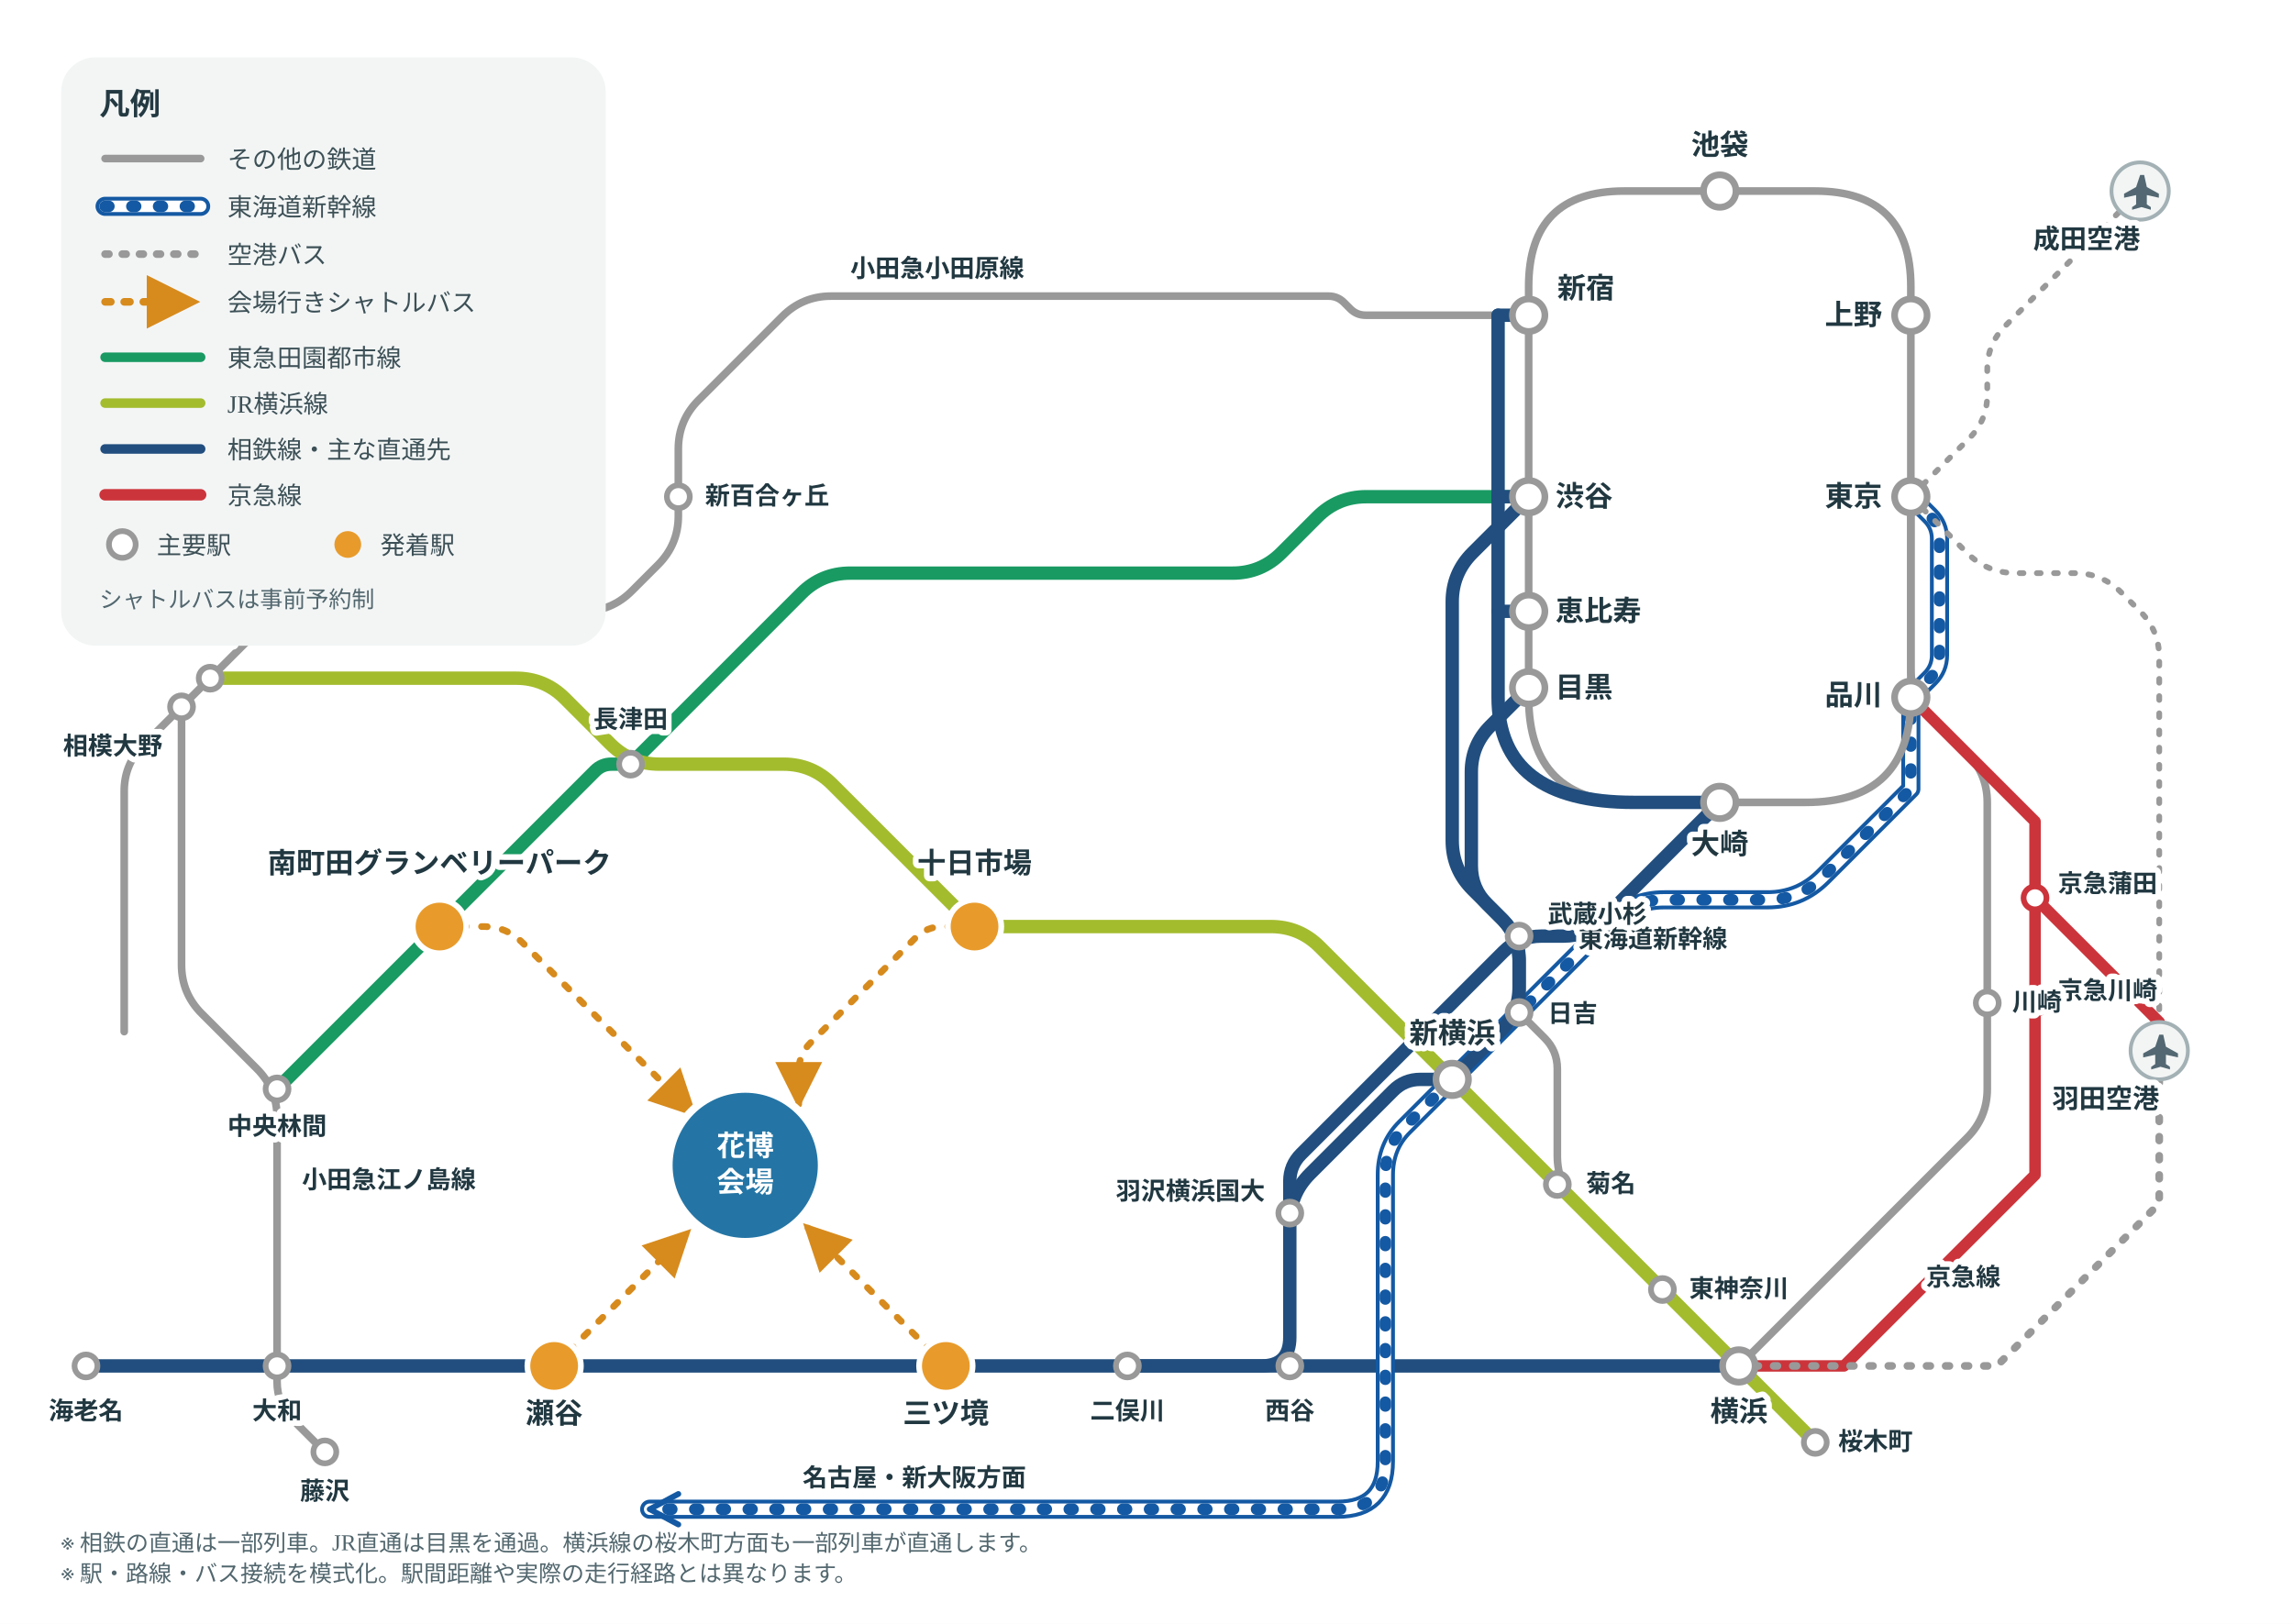
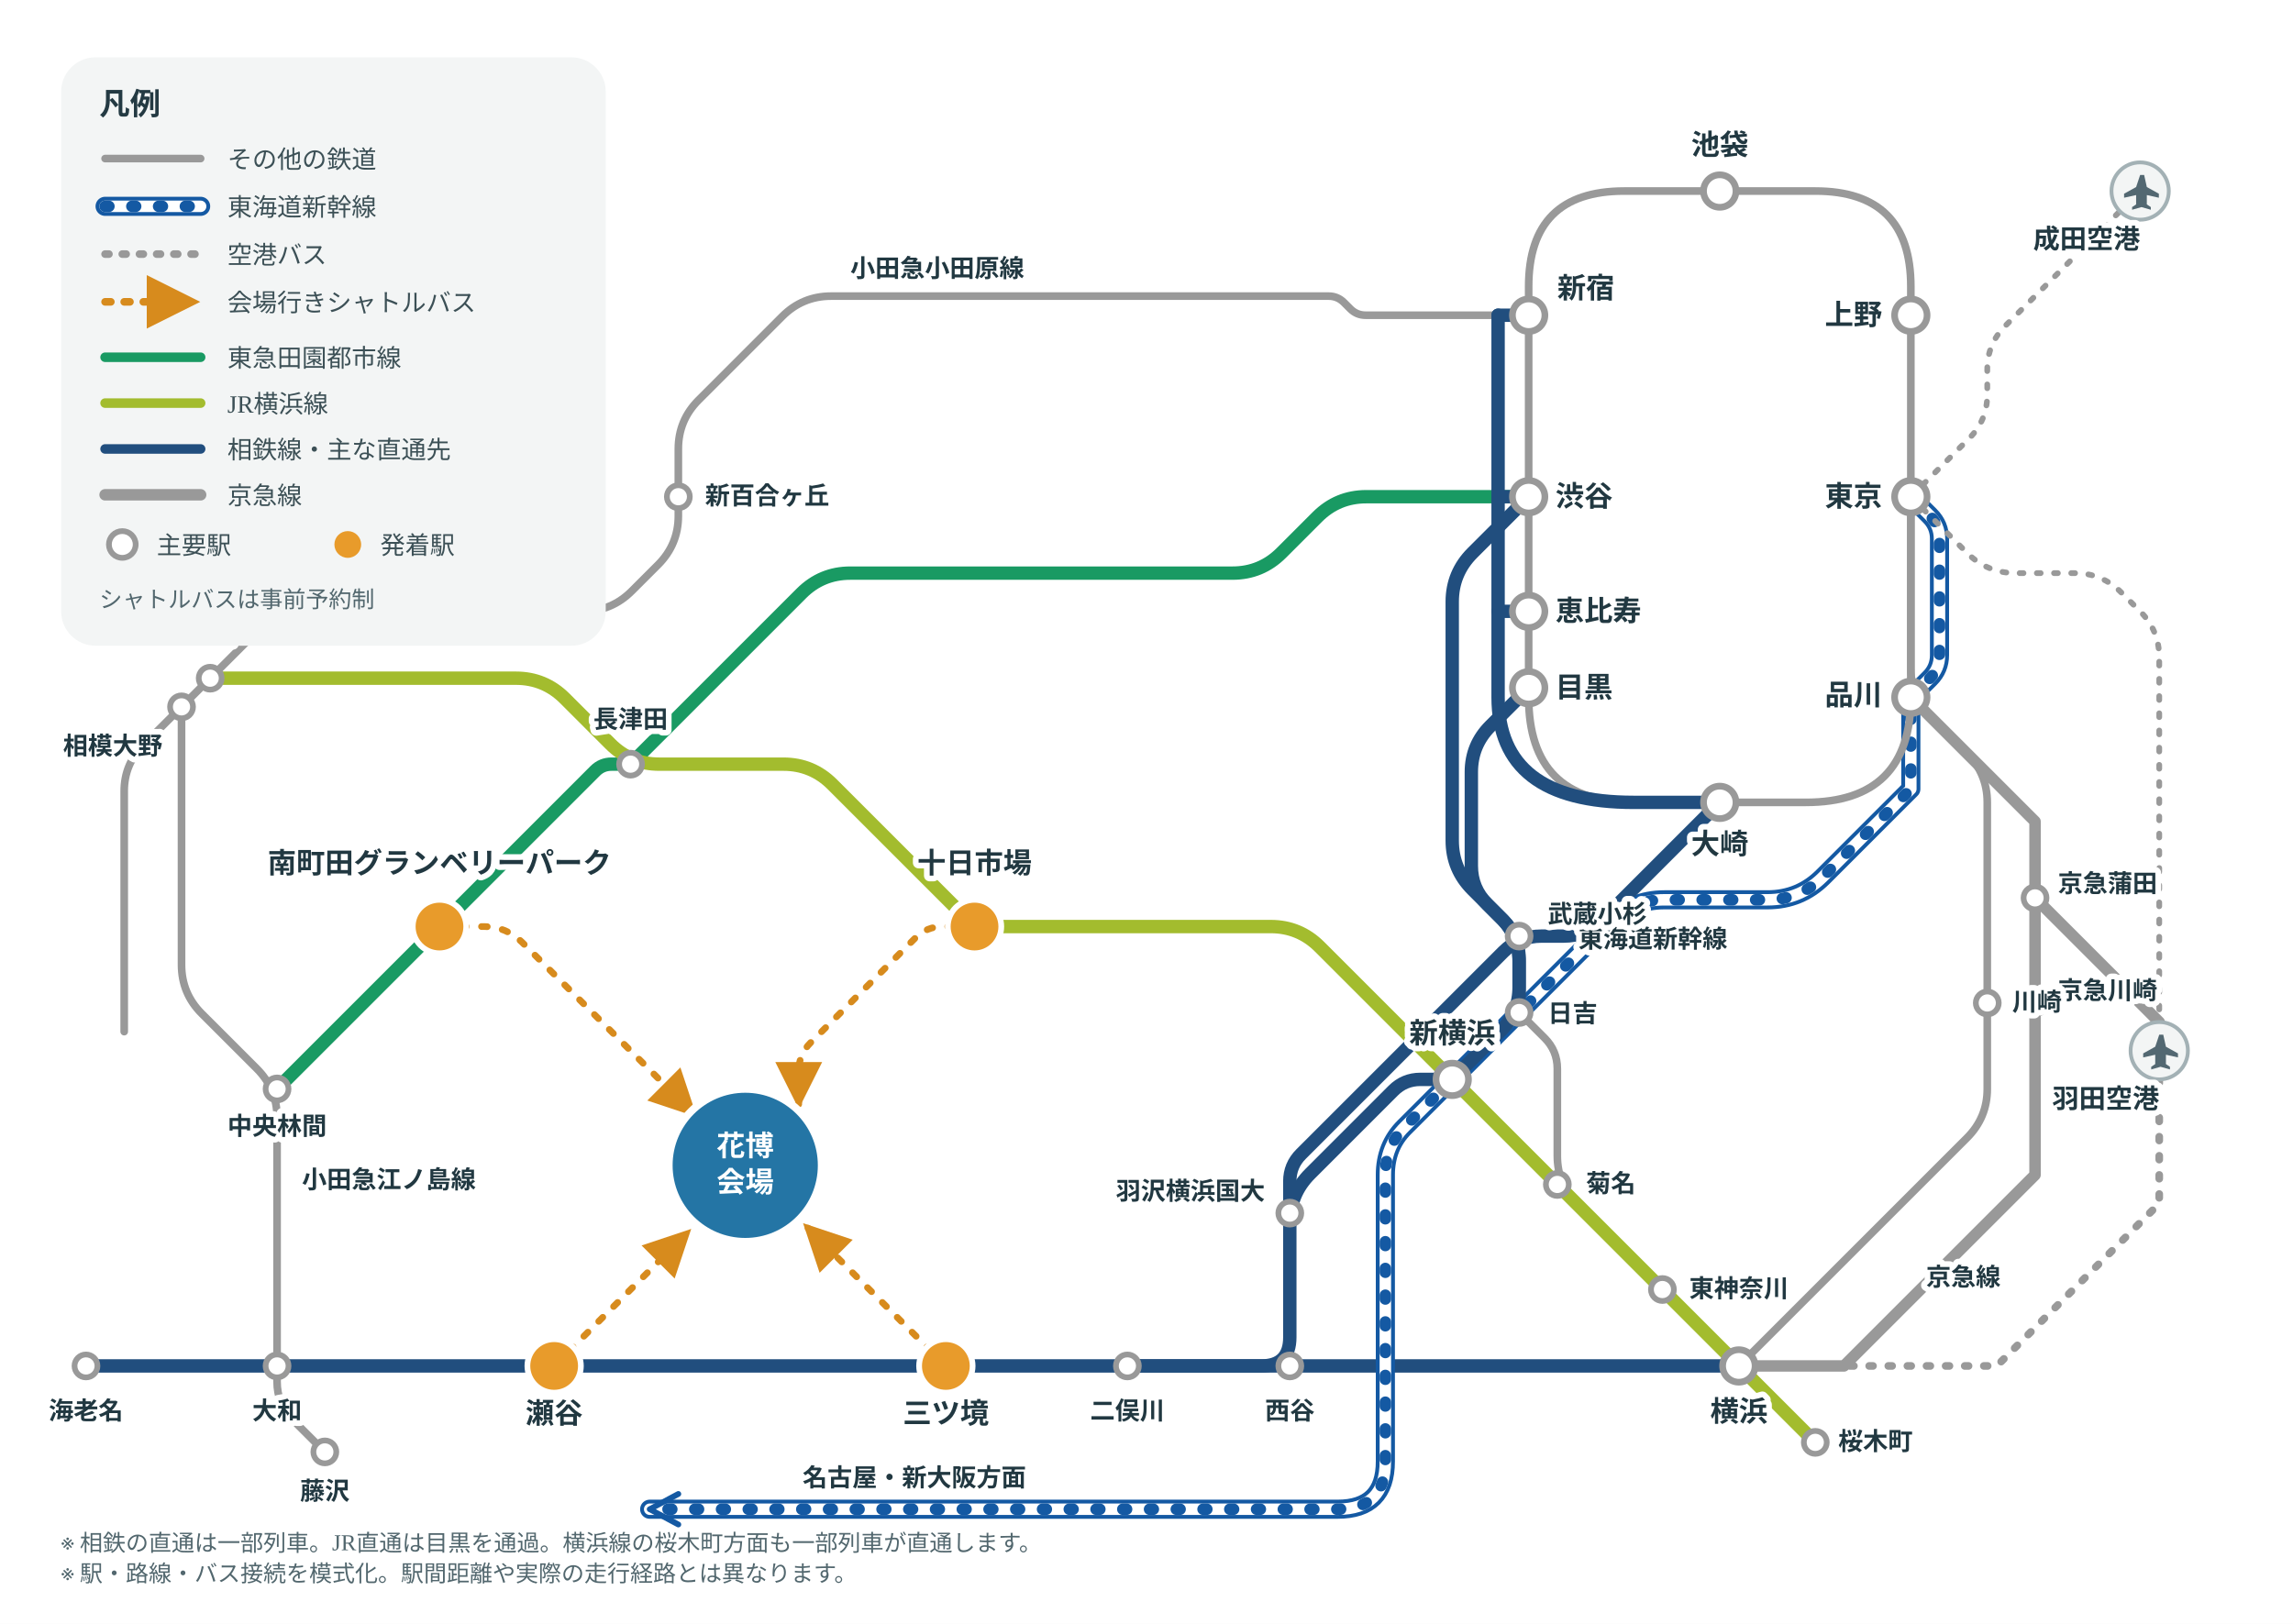
<svg xmlns="http://www.w3.org/2000/svg" id="diagram" viewBox="0 0 1200 850" role="img" aria-labelledby="map-title map-desc">
  <style>  .rail { fill: none; stroke-linejoin: round; stroke-linecap: round; }
  .label { font-size: 15px; font-weight: 700; fill: #213841; paint-order: stroke; stroke: #fff; stroke-width: 6px; stroke-linejoin: round; }
  .label.small { font-size: 13px; }
  .label.airport { font-size: 14px; }
  .legend-title { font-size: 16px; font-weight: 700; fill: #243a43; }
  .legend-label { font-size: 13px; fill: #3c5056; }
  .footnote { font-size: 12px; fill: #52676e; }
  .destination { font-size: 15px; font-weight: 700; fill: #fff; text-anchor: middle; }
</style>
  <defs>
    <marker id="arrow" viewBox="0 0 10 10" refX="9" refY="5" markerWidth="7" markerHeight="7" orient="auto-start-reverse">
      <path d="M0 0 L10 5 L0 10 Z" fill="#d78b1d" />
    </marker>
    <g id="plane" fill="#536872">
      <path d="M0 -12 L3 -12 L5 -3 L14 2 L14 5 L5 3 L5 10 L8 12 L8 14 L1 12 L-6 14 L-6 12 L-3 10 L-3 3 L-12 5 L-12 2 L-3 -3 Z" />
    </g>
  </defs>
  <rect width="1200" height="850" fill="#fff" />
  <g id="routes">
    <path d="M 795 530 L 808.33 543.33 Q 815 550 815.00 559.43 L 815.00 605.00 Q 815 620 825.61 630.61 L 910 715" stroke="#999999" stroke-width="4" class="rail" />
    <path d="M 95 370 L 110 355 L 134.39 330.61 Q 145 320 160.00 320.00 L 305.00 320.00 Q 320 320 330.61 309.39 L 344.39 295.61 Q 355 285 355.00 270.00 L 355.00 235.00 Q 355 220 365.61 209.39 L 409.39 165.61 Q 420 155 435.00 155.00 L 695.29 155.00 Q 700 155 703.33 158.33 L 706.67 161.67 Q 710 165 714.71 165.00 L 800 165" stroke="#999999" stroke-width="4" class="rail" />
    <path d="M 95 370 L 75.00 390.00 Q 65 400 65.00 414.14 L 65 540" stroke="#999999" stroke-width="4" class="rail" />
    <path d="M 95 370 L 95.00 505.00 Q 95 520 105.61 530.61 L 134.39 559.39 Q 145 570 145.00 585.00 L 145.00 723.21 Q 145 735 153.33 743.33 L 170 760" stroke="#999999" stroke-width="4" class="rail" />
    <path d="M 1000 260 L 1000.00 350.00 Q 1000 365 1010.61 375.61 L 1029.39 394.39 Q 1040 405 1040.00 420.00 L 1040.00 570.00 Q 1040 585 1029.39 595.61 L 910 715" stroke="#999999" stroke-width="4" class="rail" />
    <path d="M 760 565 L 842 483 Q 854 471 871 471 L 925 471 Q 942 471 954 459 L 1000 413 L 1000 365" stroke="#1459a3" stroke-width="10" class="rail" />
    <path d="M 760 565 L 842 483 Q 854 471 871 471 L 925 471 Q 942 471 954 459 L 1000 413 L 1000 365" stroke="#fff" stroke-width="6" class="rail" />
    <path d="M 760 565 L 842 483 Q 854 471 871 471 L 925 471 Q 942 471 954 459 L 1000 413 L 1000 365" stroke="#1459a3" stroke-width="6" stroke-dasharray="2 12" class="rail" />
    <path d="M 1000 365 L 1010.00 355.00 Q 1015 350 1015.00 342.93 L 1015.00 282.07 Q 1015 275 1010.00 270.00 L 1000 260" stroke="#1459a3" stroke-width="10" class="rail" />
    <path d="M 1000 365 L 1010.00 355.00 Q 1015 350 1015.00 342.93 L 1015.00 282.07 Q 1015 275 1010.00 270.00 L 1000 260" stroke="#fff" stroke-width="6" class="rail" />
    <path d="M 1000 365 L 1010.00 355.00 Q 1015 350 1015.00 342.93 L 1015.00 282.07 Q 1015 275 1010.00 270.00 L 1000 260" stroke="#1459a3" stroke-width="6" stroke-dasharray="2 12" class="rail" />
    <path d="M 1000 260 L 1030.57 229.43 Q 1040 220 1040.00 206.67 L 1040.00 193.33 Q 1040 180 1049.43 170.57 L 1120 100" stroke="#999999" stroke-width="3" class="rail" stroke-dasharray="2 7" />
    <path d="M 1000 260 L 1029.39 289.39 Q 1040 300 1055.00 300.00 L 1085.86 300.00 Q 1100 300 1110.00 310.00 L 1120.00 320.00 Q 1130 330 1130.00 344.14 L 1130 550" stroke="#999999" stroke-width="3" class="rail" stroke-dasharray="2 7" />
    <path d="M 850 100 H 950 Q 1000 100 1000 150 V 365 Q 1000 420 945 420 H 855 Q 800 420 800 365 V 150 Q 800 100 850 100 Z" stroke="#999999" stroke-width="4" class="rail" />
    <path d="M 800 260 L 715.00 260.00 Q 700 260 689.39 270.61 L 670.61 289.39 Q 660 300 645.00 300.00 L 445.00 300.00 Q 430 300 419.39 310.61 L 333.54 396.46 Q 330 400 325.00 400.00 L 320.00 400.00 Q 315 400 311.46 403.54 L 230 485 L 145 570" stroke="#199a63" stroke-width="7" class="rail" />
    <path d="M 110 355 L 270.00 355.00 Q 285 355 295.61 365.61 L 319.39 389.39 Q 330 400 345.00 400.00 L 410.00 400.00 Q 425 400 435.61 410.61 L 499.39 474.39 Q 510 485 525.00 485.00 L 665.00 485.00 Q 680 485 690.61 495.61 L 760 565 L 815 620 L 870 675 L 910 715 L 950 755" stroke="#a3bc2e" stroke-width="7" class="rail" />
    <path d="M 45 715 L 145 715 L 290 715 L 495 715 L 590 715 L 675 715 L 910 715" stroke="#214e7e" stroke-width="7" class="rail" />
    <path d="M 590 715 L 660.00 715.00 Q 675 715 675.00 700.00 L 675.00 640.00 Q 675 625 685.61 614.39 L 729.11 570.89 Q 735 565 743.33 565.00 L 760 565" stroke="#214e7e" stroke-width="7" class="rail" />
    <path d="M 760 565 L 785.57 539.43 Q 795 530 795.00 516.67 L 795.00 503.33 Q 795 490 785.57 480.57 L 770.61 465.61 Q 760 455 760.00 440.00 L 760.00 315.00 Q 760 300 770.61 289.39 L 800 260" stroke="#214e7e" stroke-width="7" class="rail" />
    <path d="M 795 530 L 795.00 501.79 Q 795 490 786.67 481.67 L 778.33 473.33 Q 770 465 770.00 453.21 L 770.00 404.14 Q 770 390 780.00 380.00 L 800 360" stroke="#214e7e" stroke-width="7" class="rail" />
    <path d="M 675 635 L 675.00 618.33 Q 675 610 680.89 604.11 L 786.75 498.25 Q 795 490 806.67 490.00 L 818.33 490.00 Q 830 490 838.25 481.75 L 900 420" stroke="#214e7e" stroke-width="7" class="rail" />
    <path d="M 900 420 H 855 Q 784 420 784 365 V 165" stroke="#214e7e" stroke-width="7" class="rail" />
    <path d="M 784 320 L 800 320" stroke="#214e7e" stroke-width="7" class="rail" />
    <path d="M 784 260 L 800 260" stroke="#214e7e" stroke-width="7" class="rail" />
    <path d="M 784 165 L 800 165" stroke="#214e7e" stroke-width="7" class="rail" />
-     <path d="M 1000 365 L 1065 430 L 1065 470 L 1065 525 L 1065 615 L 965 715 L 910 715 M 1065 470 L 1130 535" stroke="#cc343b" stroke-width="6" class="rail" />
+     <path d="M 1000 365 L 1065 430 L 1065 470 L 1065 525 L 1065 615 L 965 715 L 910 715 M 1065 470 L 1130 535" stroke="#999999" stroke-width="6" class="rail" />
    <path d="M 1130 565 L 1130 630 L 1045 715 L 910 715" stroke="#999999" stroke-width="4" stroke-dasharray="2 8" class="rail" />
  </g>
  <g id="shinkansen-west">
    <path d="M 760 565 L 735 590 Q 725 600 725 615 L 725 765 Q 725 790 700 790 L 340 790" stroke="#1459a3" stroke-width="10" class="rail" />
    <path d="M 760 565 L 735 590 Q 725 600 725 615 L 725 765 Q 725 790 700 790 L 340 790" stroke="#fff" stroke-width="6" class="rail" />
    <path d="M 760 565 L 735 590 Q 725 600 725 615 L 725 765 Q 725 790 700 790 L 340 790" stroke="#1459a3" stroke-width="6" stroke-dasharray="2 12" class="rail" />
    <path d="M 340 790 L 355 782 M 340 790 L 355 798" fill="none" stroke="#1459a3" stroke-width="3" stroke-linecap="round" />
  </g>
  <g id="shuttles">
    <path d="M 230 485 L 253.33 485.00 Q 265 485 273.25 493.25 L 363 583" fill="none" stroke="#d78b1d" stroke-width="3.5" stroke-dasharray="3 8" stroke-linecap="round" marker-end="url(#arrow)" />
    <path d="M 510 485 L 493.33 485.00 Q 485 485 479.11 490.89 L 424.13 545.87 Q 418 552 418.00 560.67 L 418 578" fill="none" stroke="#d78b1d" stroke-width="3.5" stroke-dasharray="3 8" stroke-linecap="round" marker-end="url(#arrow)" />
    <path d="M 290 715 L 360 645" fill="none" stroke="#d78b1d" stroke-width="3.5" stroke-dasharray="3 8" stroke-linecap="round" marker-end="url(#arrow)" />
    <path d="M 495 715 L 422 642" fill="none" stroke="#d78b1d" stroke-width="3.5" stroke-dasharray="3 8" stroke-linecap="round" marker-end="url(#arrow)" />
  </g>
  <g id="stations">
-     <circle cx="1065" cy="470" r="6" fill="#fff" stroke="#cc343b" stroke-width="3" />
-     <circle cx="1065" cy="525" r="6" fill="#fff" stroke="#cc343b" stroke-width="3" />
+     <circle cx="1065" cy="470" r="6" fill="#fff" stroke="#999999" stroke-width="3" />
+     <circle cx="1065" cy="525" r="6" fill="#fff" stroke="#999999" stroke-width="3" />
    <circle cx="900" cy="100" r="8.5" fill="#fff" stroke="#999999" stroke-width="3.5" />
    <circle cx="800" cy="165" r="8.5" fill="#fff" stroke="#999999" stroke-width="3.5" />
    <circle cx="800" cy="260" r="8.5" fill="#fff" stroke="#999999" stroke-width="3.5" />
    <circle cx="800" cy="320" r="8.5" fill="#fff" stroke="#999999" stroke-width="3.5" />
    <circle cx="800" cy="360" r="8.5" fill="#fff" stroke="#999999" stroke-width="3.5" />
    <circle cx="900" cy="420" r="8.5" fill="#fff" stroke="#999999" stroke-width="3.5" />
    <circle cx="1000" cy="365" r="8.5" fill="#fff" stroke="#999999" stroke-width="3.5" />
    <circle cx="1000" cy="260" r="8.5" fill="#fff" stroke="#999999" stroke-width="3.5" />
    <circle cx="1000" cy="165" r="8.5" fill="#fff" stroke="#999999" stroke-width="3.5" />
    <circle cx="760" cy="565" r="8.5" fill="#fff" stroke="#999999" stroke-width="3.5" />
    <circle cx="910" cy="715" r="8.5" fill="#fff" stroke="#999999" stroke-width="3.5" />
    <circle cx="110" cy="355" r="6" fill="#fff" stroke="#999999" stroke-width="3" />
    <circle cx="330" cy="400" r="6" fill="#fff" stroke="#999999" stroke-width="3" />
    <circle cx="145" cy="570" r="6" fill="#fff" stroke="#999999" stroke-width="3" />
    <circle cx="45" cy="715" r="6" fill="#fff" stroke="#999999" stroke-width="3" />
    <circle cx="145" cy="715" r="6" fill="#fff" stroke="#999999" stroke-width="3" />
    <circle cx="590" cy="715" r="6" fill="#fff" stroke="#999999" stroke-width="3" />
    <circle cx="675" cy="715" r="6" fill="#fff" stroke="#999999" stroke-width="3" />
    <circle cx="675" cy="635" r="6" fill="#fff" stroke="#999999" stroke-width="3" />
    <circle cx="815" cy="620" r="6" fill="#fff" stroke="#999999" stroke-width="3" />
    <circle cx="870" cy="675" r="6" fill="#fff" stroke="#999999" stroke-width="3" />
    <circle cx="950" cy="755" r="6" fill="#fff" stroke="#999999" stroke-width="3" />
    <circle cx="795" cy="490" r="6" fill="#fff" stroke="#999999" stroke-width="3" />
    <circle cx="795" cy="530" r="6" fill="#fff" stroke="#999999" stroke-width="3" />
    <circle cx="1040" cy="525" r="6" fill="#fff" stroke="#999999" stroke-width="3" />
    <circle cx="95" cy="370" r="6" fill="#fff" stroke="#999999" stroke-width="3" />
    <circle cx="355" cy="260" r="6" fill="#fff" stroke="#999999" stroke-width="3" />
    <circle cx="170" cy="760" r="6" fill="#fff" stroke="#999999" stroke-width="3" />
    <circle cx="230" cy="485" r="14" fill="#e89b2b" stroke="#fff" stroke-width="3" />
    <circle cx="510" cy="485" r="14" fill="#e89b2b" stroke="#fff" stroke-width="3" />
    <circle cx="290" cy="715" r="14" fill="#e89b2b" stroke="#fff" stroke-width="3" />
    <circle cx="495" cy="715" r="14" fill="#e89b2b" stroke="#fff" stroke-width="3" />
    <circle cx="390" cy="610" r="40" fill="#2475a5" stroke="#fff" stroke-width="4" />
    <circle cx="1120" cy="100" r="15" fill="#f3f5f5" stroke="#a3b1b5" stroke-width="2" />
    <use href="#plane" transform="translate(1120,100) scale(.7)" />
    <circle cx="1130" cy="550" r="15" fill="#f3f5f5" stroke="#a3b1b5" stroke-width="2" />
    <use href="#plane" transform="translate(1130,550) scale(.7)" />
  </g>
  <g id="labels">
    <text x="1077" y="467" class="label small">京急蒲田</text>
    <text x="1077" y="523" class="label small">京急川崎</text>
-     <text x="1008" y="673" class="label small" fill="#cc343b">京急線</text>
+     <text x="1008" y="673" class="label small" fill="#999999">京急線</text>
    <text x="826" y="496" class="label small">東海道新幹線</text>
    <text x="420" y="778" class="label small">名古屋・新大阪方面</text>
    <text x="900" y="81" text-anchor="middle" class="label">池袋</text>
    <text x="815" y="156" text-anchor="start" class="label">新宿</text>
    <text x="814" y="265" text-anchor="start" class="label">渋谷</text>
    <text x="814" y="325" text-anchor="start" class="label">恵比寿</text>
    <text x="814" y="365" text-anchor="start" class="label">目黒</text>
    <text x="900" y="447" text-anchor="middle" class="label">大崎</text>
    <text x="985" y="369" text-anchor="end" class="label">品川</text>
    <text x="985" y="265" text-anchor="end" class="label">東京</text>
    <text x="985" y="170" text-anchor="end" class="label">上野</text>
    <text x="760" y="546" text-anchor="middle" class="label">新横浜</text>
    <text x="910" y="744" text-anchor="middle" class="label">横浜</text>
    <text x="110" y="336" text-anchor="middle" class="label small">町田</text>
    <text x="330" y="381" text-anchor="middle" class="label small">長津田</text>
    <text x="145" y="594" text-anchor="middle" class="label small">中央林間</text>
    <text x="45" y="743" text-anchor="middle" class="label small">海老名</text>
    <text x="145" y="743" text-anchor="middle" class="label small">大和</text>
    <text x="590" y="743" text-anchor="middle" class="label small">二俣川</text>
    <text x="675" y="743" text-anchor="middle" class="label small">西谷</text>
    <text x="662" y="628" text-anchor="end" class="label small">羽沢横浜国大</text>
    <text x="830" y="624" text-anchor="start" class="label small">菊名</text>
    <text x="884" y="679" text-anchor="start" class="label small">東神奈川</text>
    <text x="962" y="759" text-anchor="start" class="label small">桜木町</text>
    <text x="810" y="483" text-anchor="start" class="label small">武蔵小杉</text>
    <text x="810" y="535" text-anchor="start" class="label small">日吉</text>
    <text x="1053" y="529" text-anchor="start" class="label small">川崎</text>
    <text x="85" y="395" text-anchor="end" class="label small">相模大野</text>
    <text x="369" y="264" text-anchor="start" class="label small">新百合ヶ丘</text>
    <text x="170" y="785" text-anchor="middle" class="label small">藤沢</text>
    <text x="230" y="457" text-anchor="middle" class="label">南町田グランベリーパーク</text>
    <text x="510" y="457" text-anchor="middle" class="label">十日市場</text>
    <text x="290" y="745" text-anchor="middle" class="label">瀬谷</text>
    <text x="495" y="745" text-anchor="middle" class="label">三ツ境</text>
    <text x="445" y="145" class="label small">小田急小田原線</text>
    <text x="158" y="622" class="label small">小田急江ノ島線</text>
    <text x="390" y="605" class="destination">花博</text>
    <text x="390" y="624" class="destination">会場</text>
    <text x="1120" y="130" text-anchor="end" class="label airport">成田空港</text>
    <text x="1130" y="580" text-anchor="end" class="label airport">羽田空港</text>
  </g>
  <g id="legend">
    <rect x="32" y="30" width="285" height="308" rx="18" fill="#f3f5f5" />
    <text x="52" y="60" class="legend-title">凡例</text>
    <path d="M55 83 H105" stroke="#999" stroke-width="4" class="rail" />
    <text x="119" y="88" class="legend-label">その他の鉄道</text>
    <path d="M55 108 H105" stroke="#1459a3" stroke-width="10" class="rail" />
    <path d="M55 108 H105" stroke="#fff" stroke-width="6" class="rail" />
    <path d="M55 108 H105" stroke="#1459a3" stroke-width="6" stroke-dasharray="2 12" class="rail" />
    <text x="119" y="113" class="legend-label">東海道新幹線</text>
    <path d="M55 133 H105" stroke="#999" stroke-width="4" stroke-dasharray="2 7" class="rail" />
    <text x="119" y="138" class="legend-label">空港バス</text>
    <path d="M55 158 H102" stroke="#d78b1d" stroke-width="4" stroke-dasharray="3 7" marker-end="url(#arrow)" class="rail" />
    <text x="119" y="163" class="legend-label">会場行きシャトルバス</text>
    <path d="M55 187 H105" stroke="#199a63" stroke-width="5" class="rail" />
    <text x="119" y="192" class="legend-label">東急田園都市線</text>
    <path d="M55 211 H105" stroke="#a3bc2e" stroke-width="5" class="rail" />
    <text x="119" y="216" class="legend-label">JR横浜線</text>
    <path d="M55 235 H105" stroke="#214e7e" stroke-width="5" class="rail" />
    <text x="119" y="240" class="legend-label">相鉄線・主な直通先</text>
-     <path d="M55 259 H105" stroke="#cc343b" stroke-width="6" class="rail" />
+     <path d="M55 259 H105" stroke="#999999" stroke-width="6" class="rail" />
    <text x="119" y="264" class="legend-label">京急線</text>
    <circle cx="64" cy="285" r="7" fill="#fff" stroke="#999" stroke-width="3" />
    <text x="82" y="290" class="legend-label">主要駅</text>
    <circle cx="182" cy="285" r="7" fill="#e89b2b" />
    <text x="199" y="290" class="legend-label">発着駅</text>
    <text x="52" y="318" class="footnote">シャトルバスは事前予約制</text>
  </g>
  <text x="32" y="811" class="footnote">※ 相鉄の直通は一部列車。JR直通は目黒を通過。横浜線の桜木町方面も一部列車が直通します。</text>
  <text x="32" y="827" class="footnote">※ 駅・路線・バス接続を模式化。駅間距離や実際の走行経路とは異なります。</text>
</svg>
